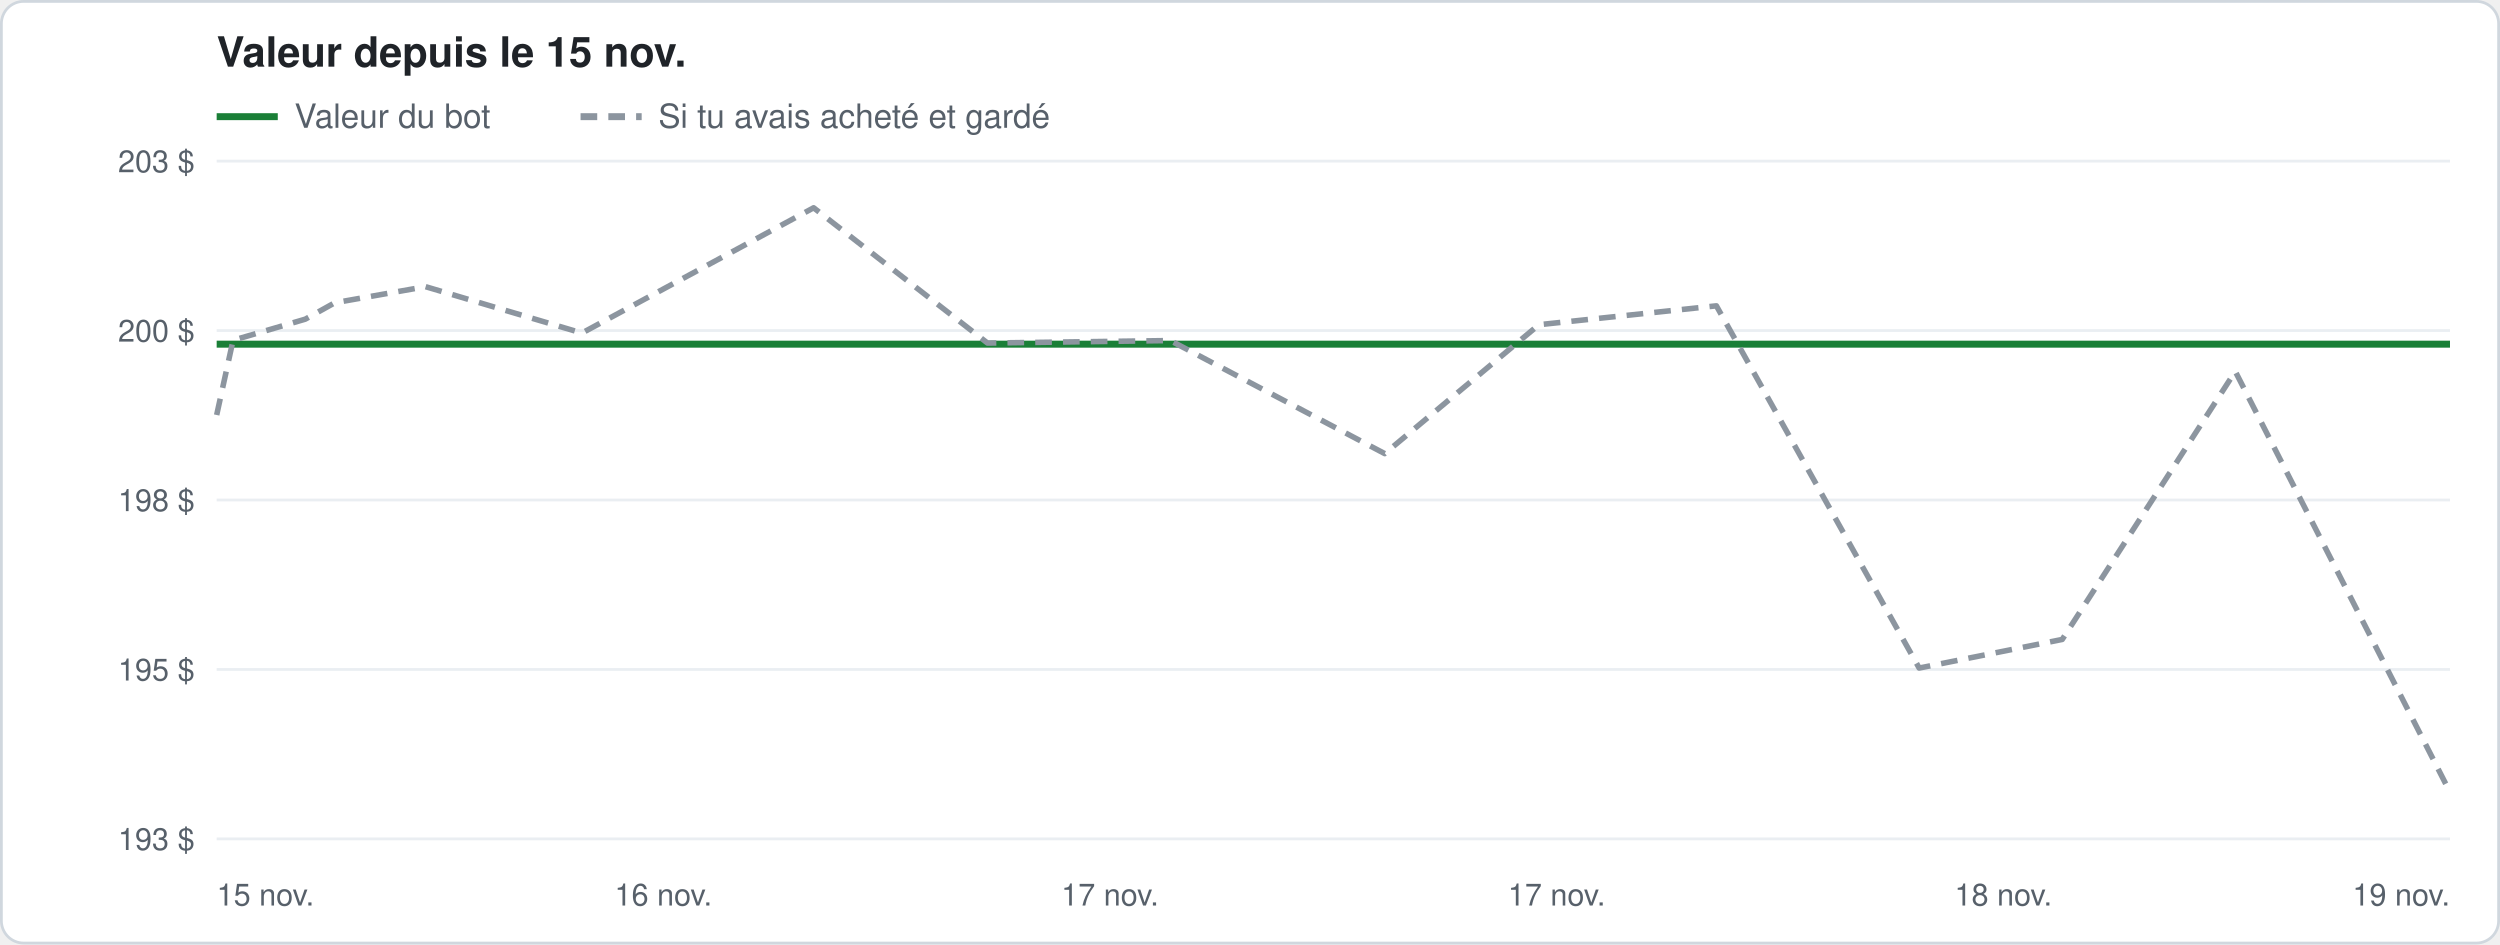
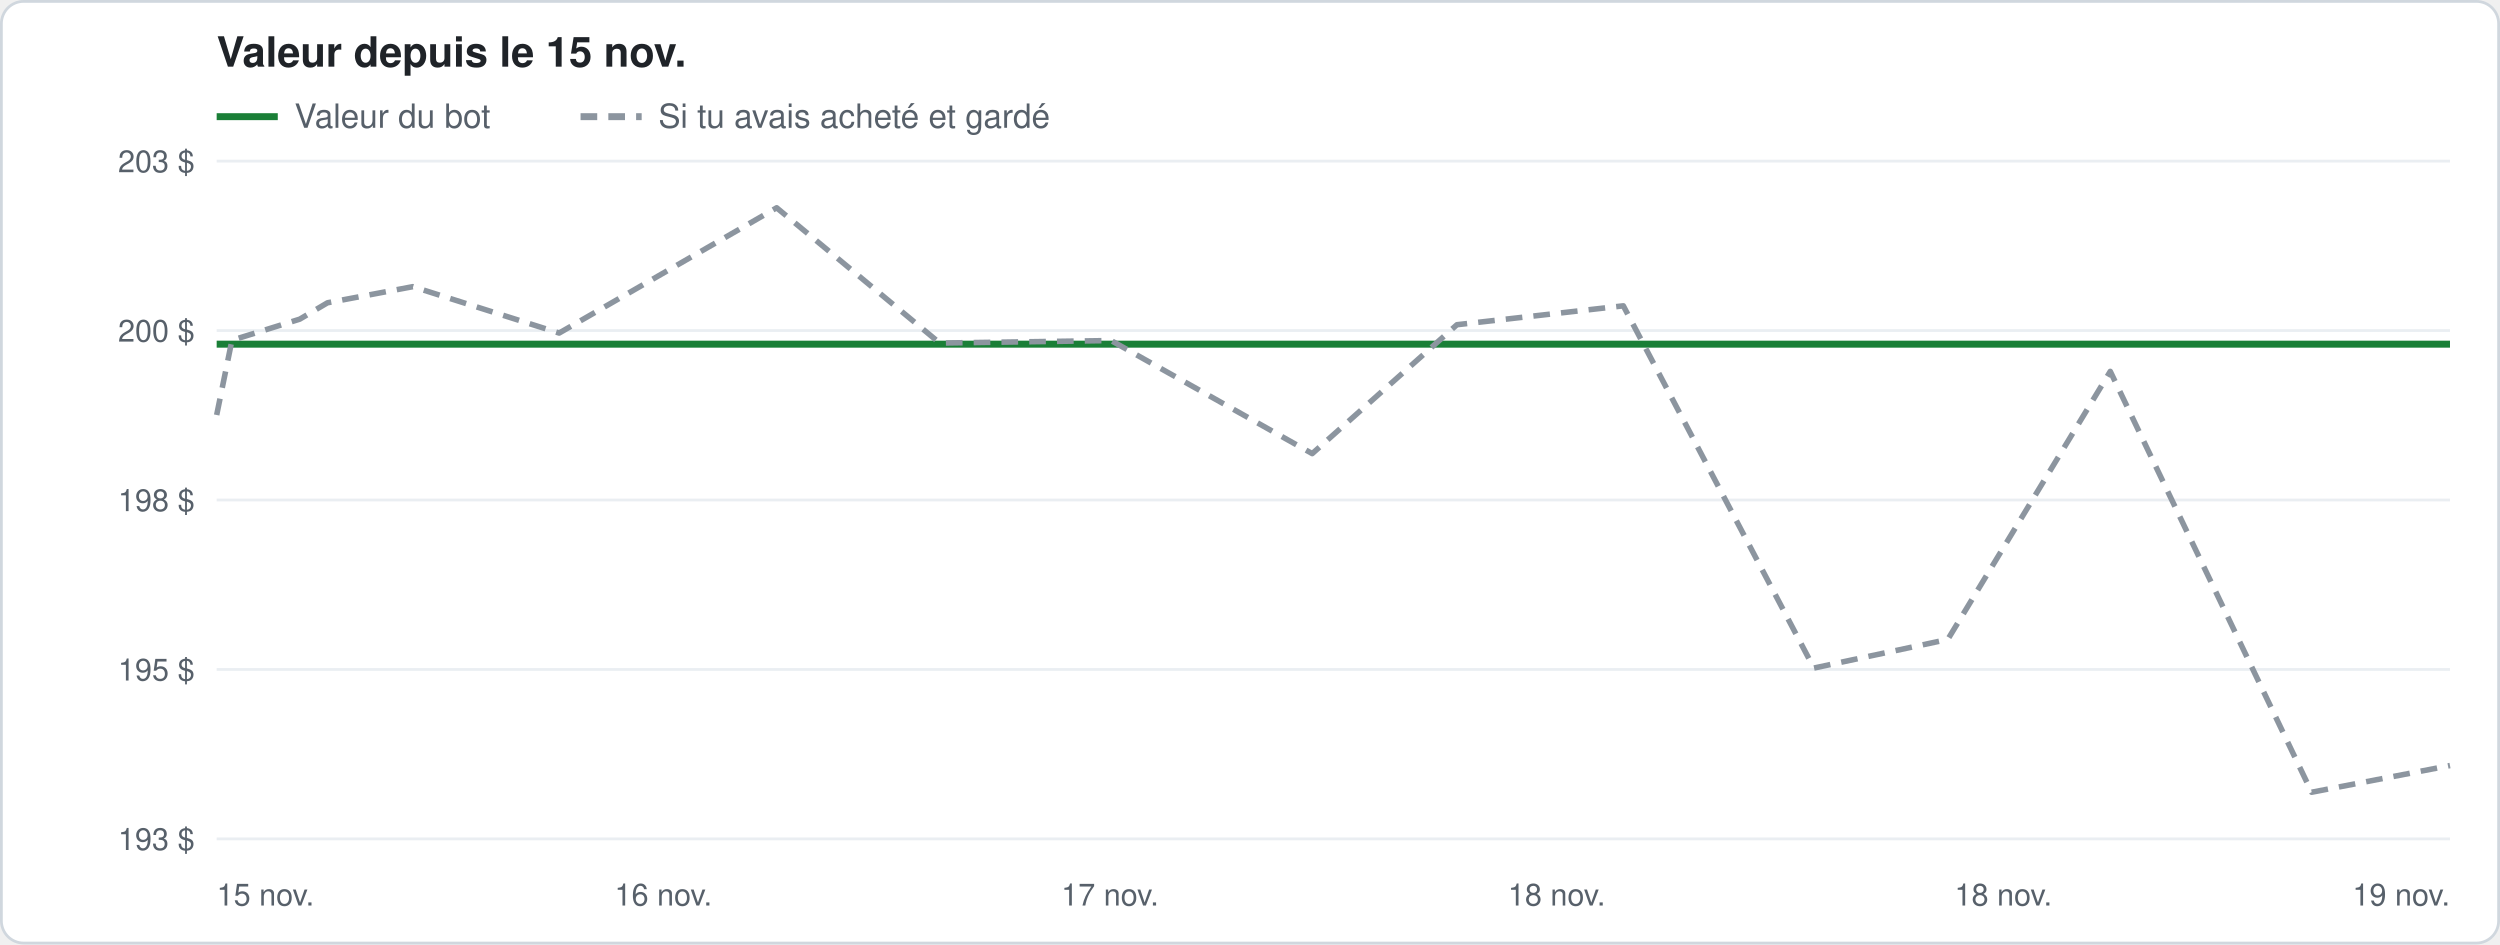
<svg xmlns="http://www.w3.org/2000/svg" width="900" height="340" viewBox="0 0 900 340" font-family="-apple-system, Segoe UI, Helvetica, Arial, sans-serif">
  <rect x="0.5" y="0.5" width="899" height="339" rx="8" fill="#ffffff" stroke="#d0d7de" />
  <text x="78" y="24" font-size="15" font-weight="600" fill="#1f2328">Valeur depuis le 15 nov.</text>
  <line x1="78" y1="42" x2="100" y2="42" stroke="#1a7f37" stroke-width="2.5" />
  <text x="106" y="46" font-size="12" fill="#57606a">Valeur du bot</text>
  <line x1="209" y1="42" x2="231" y2="42" stroke="#8c959f" stroke-width="2.5" stroke-dasharray="6 4" />
  <text x="237" y="46" font-size="12" fill="#57606a">Si tu avais acheté et gardé</text>
  <line x1="78" y1="302.0" x2="882" y2="302.0" stroke="#eaeef2" />
  <text x="70" y="306.0" font-size="11" fill="#57606a" text-anchor="end">193 $</text>
  <line x1="78" y1="241.0" x2="882" y2="241.0" stroke="#eaeef2" />
  <text x="70" y="245.0" font-size="11" fill="#57606a" text-anchor="end">195 $</text>
  <line x1="78" y1="180.0" x2="882" y2="180.0" stroke="#eaeef2" />
  <text x="70" y="184.0" font-size="11" fill="#57606a" text-anchor="end">198 $</text>
  <line x1="78" y1="119.0" x2="882" y2="119.0" stroke="#eaeef2" />
  <text x="70" y="123.0" font-size="11" fill="#57606a" text-anchor="end">200 $</text>
  <line x1="78" y1="58.0" x2="882" y2="58.0" stroke="#eaeef2" />
  <text x="70" y="62.0" font-size="11" fill="#57606a" text-anchor="end">203 $</text>
  <text x="78.0" y="326" font-size="11" fill="#57606a" text-anchor="start">15 nov.</text>
  <text x="238.8" y="326" font-size="11" fill="#57606a" text-anchor="middle">16 nov.</text>
  <text x="399.6" y="326" font-size="11" fill="#57606a" text-anchor="middle">17 nov.</text>
-   <text x="560.4" y="326" font-size="11" fill="#57606a" text-anchor="middle">17 nov.</text>
+   <text x="560.4" y="326" font-size="11" fill="#57606a" text-anchor="middle">18 nov.</text>
  <text x="721.2" y="326" font-size="11" fill="#57606a" text-anchor="middle">18 nov.</text>
  <text x="882.0" y="326" font-size="11" fill="#57606a" text-anchor="end">19 nov.</text>
-   <polyline points="78.0,123.9 83.9,123.9 109.9,123.9 120.5,123.9 153.2,123.9 209.5,123.9 292.9,123.9 355.5,123.9 421.3,123.9 498.5,123.9 554.0,123.9 617.9,123.9 690.9,123.9 742.4,123.9 804.7,123.9 882.0,123.9" fill="none" stroke="#1a7f37" stroke-width="2.5" stroke-linejoin="round" />
-   <polyline points="78.0,149.4 83.9,122.5 109.9,114.9 120.5,109.0 153.2,103.2 209.5,119.9 292.9,74.8 355.5,123.5 421.3,122.6 498.5,163.3 554.0,116.9 617.9,110.1 690.9,240.5 742.4,230.2 804.7,133.7 882.0,285.2" fill="none" stroke="#8c959f" stroke-width="2" stroke-linejoin="round" stroke-dasharray="6 4" />
+   <polyline points="78.0,123.9 83.5,123.9 107.9,123.9 117.9,123.9 148.6,123.9 201.3,123.9 279.6,123.9 338.3,123.9 400.0,123.9 472.4,123.9 524.5,123.9 584.4,123.9 653.0,123.9 701.2,123.9 759.7,123.9 832.2,123.9 882.0,123.9" fill="none" stroke="#1a7f37" stroke-width="2.5" stroke-linejoin="round" />
+   <polyline points="78.0,149.4 83.5,122.5 107.9,114.9 117.9,109.0 148.6,103.2 201.3,119.9 279.6,74.8 338.3,123.5 400.0,122.6 472.4,163.3 524.5,116.9 584.4,110.1 653.0,240.5 701.2,230.2 759.7,133.7 832.2,285.2 882.0,275.6" fill="none" stroke="#8c959f" stroke-width="2" stroke-linejoin="round" stroke-dasharray="6 4" />
</svg>
